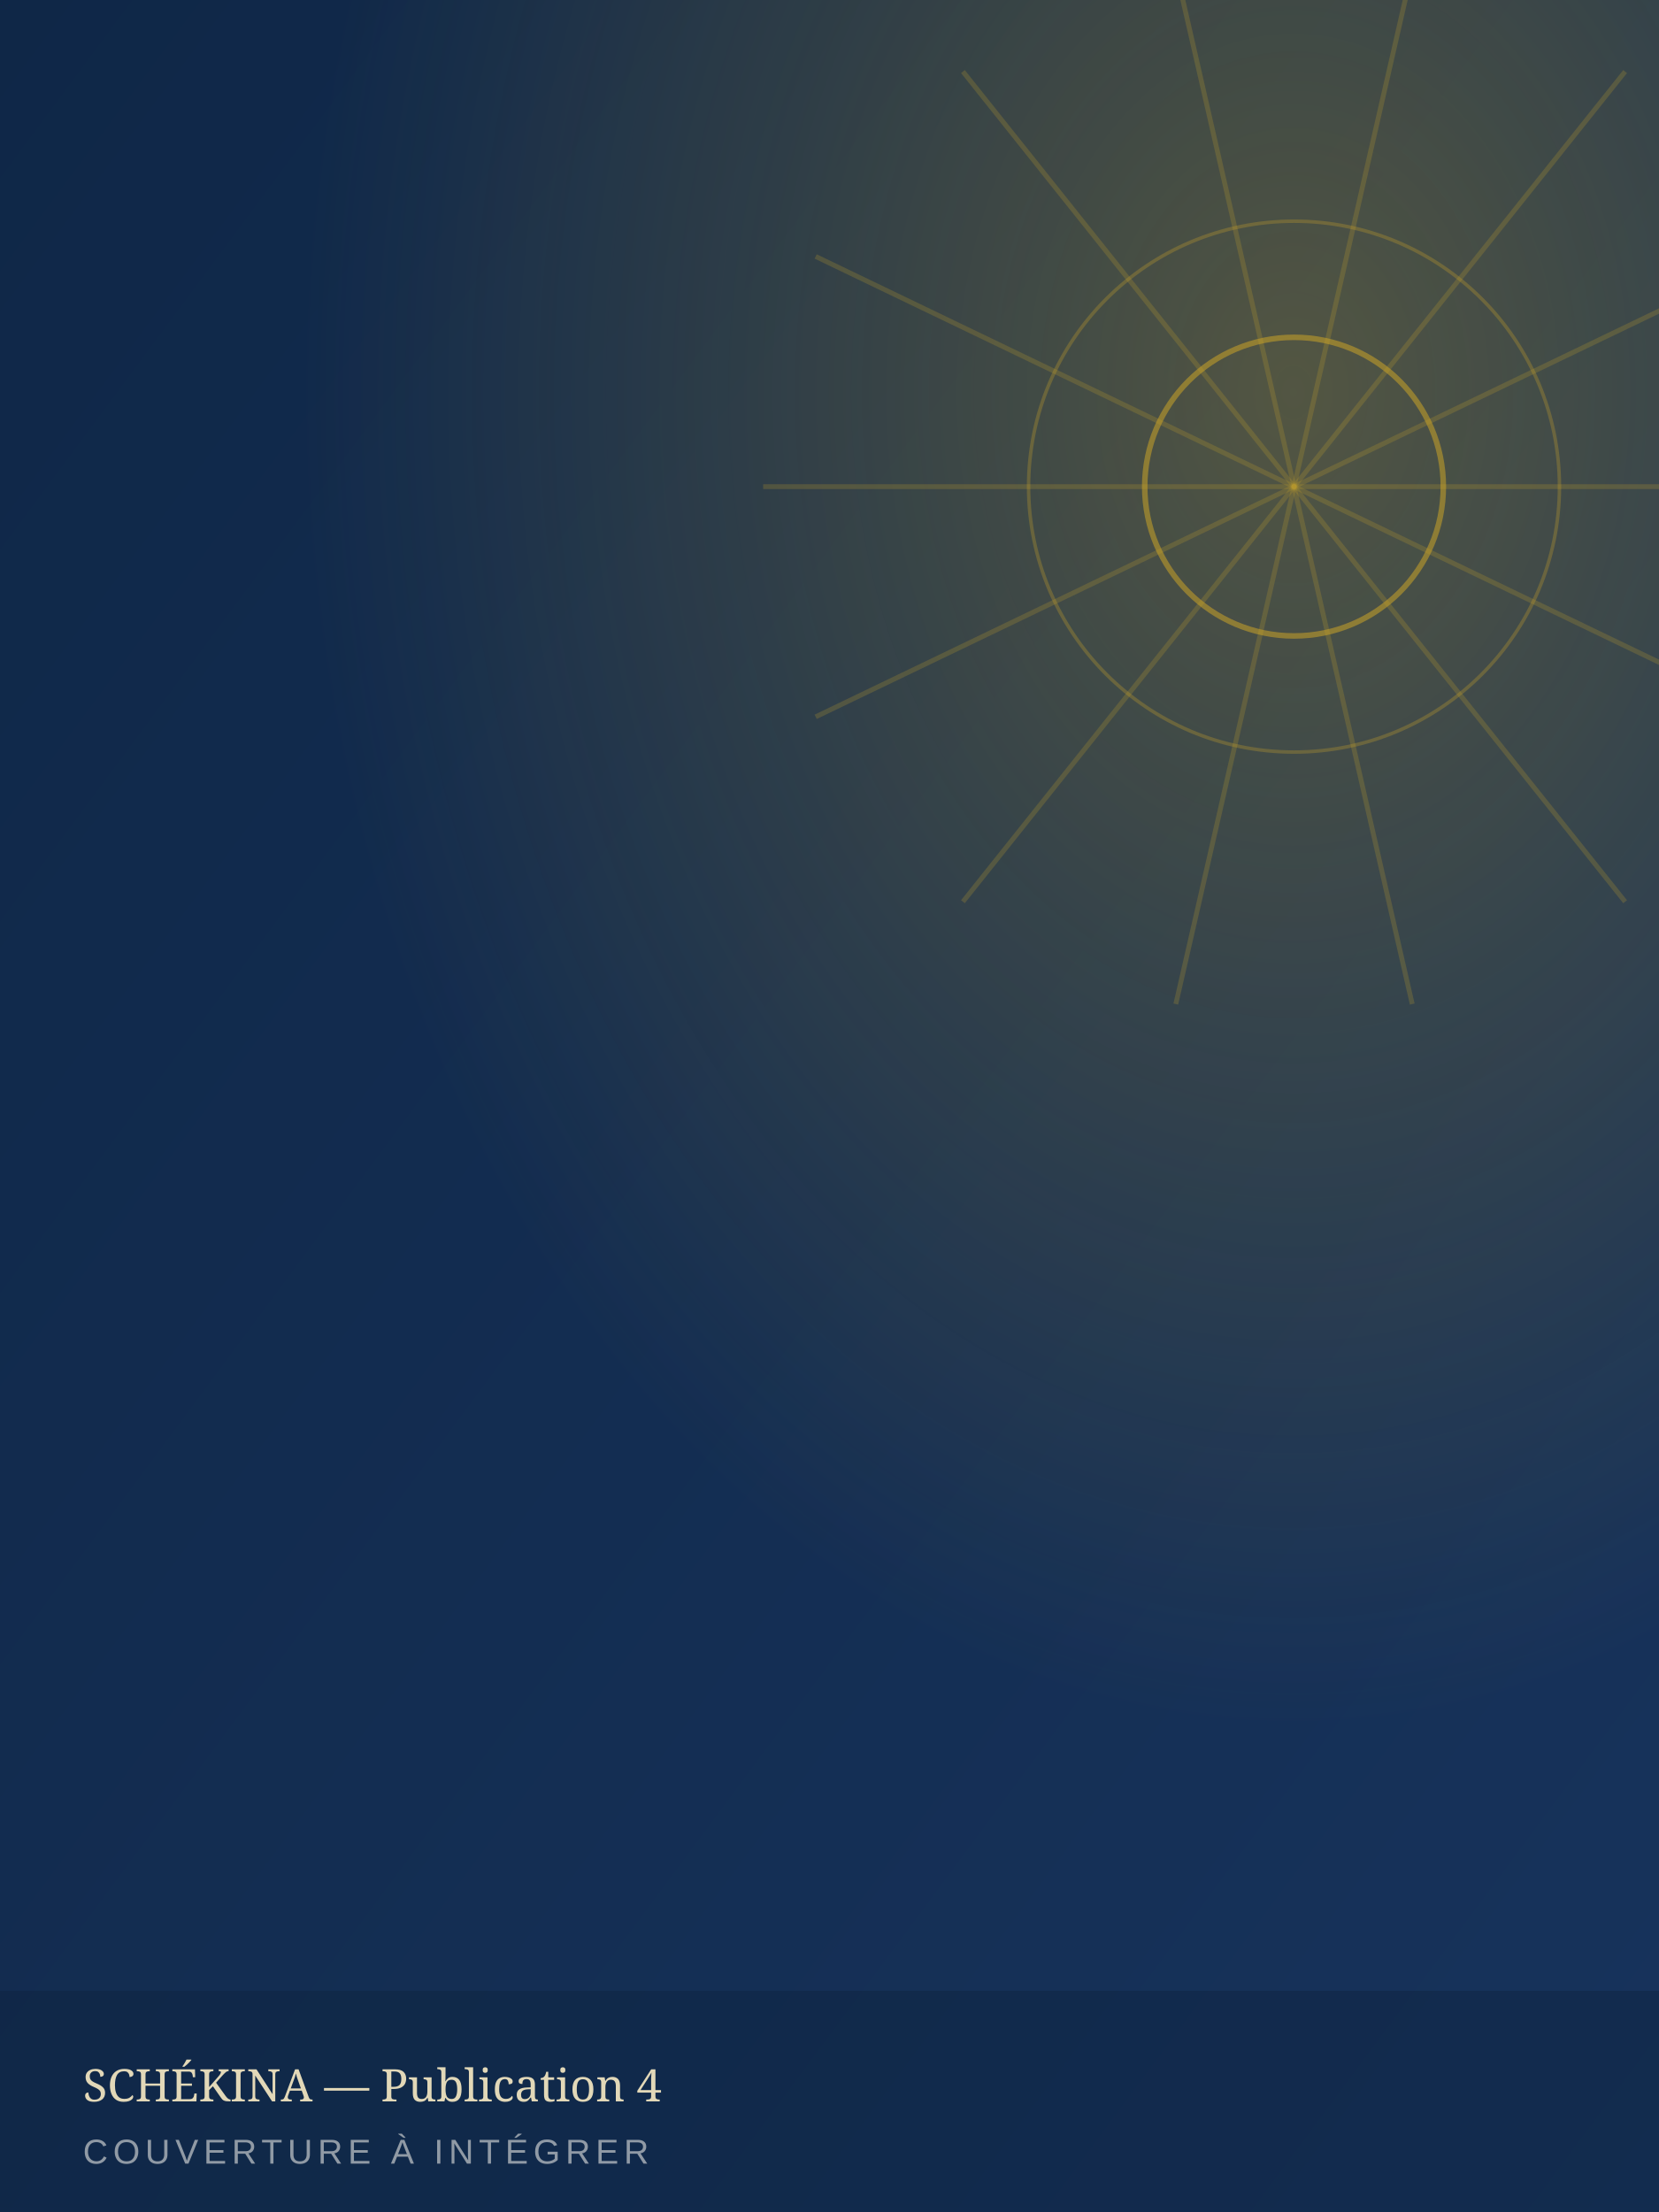
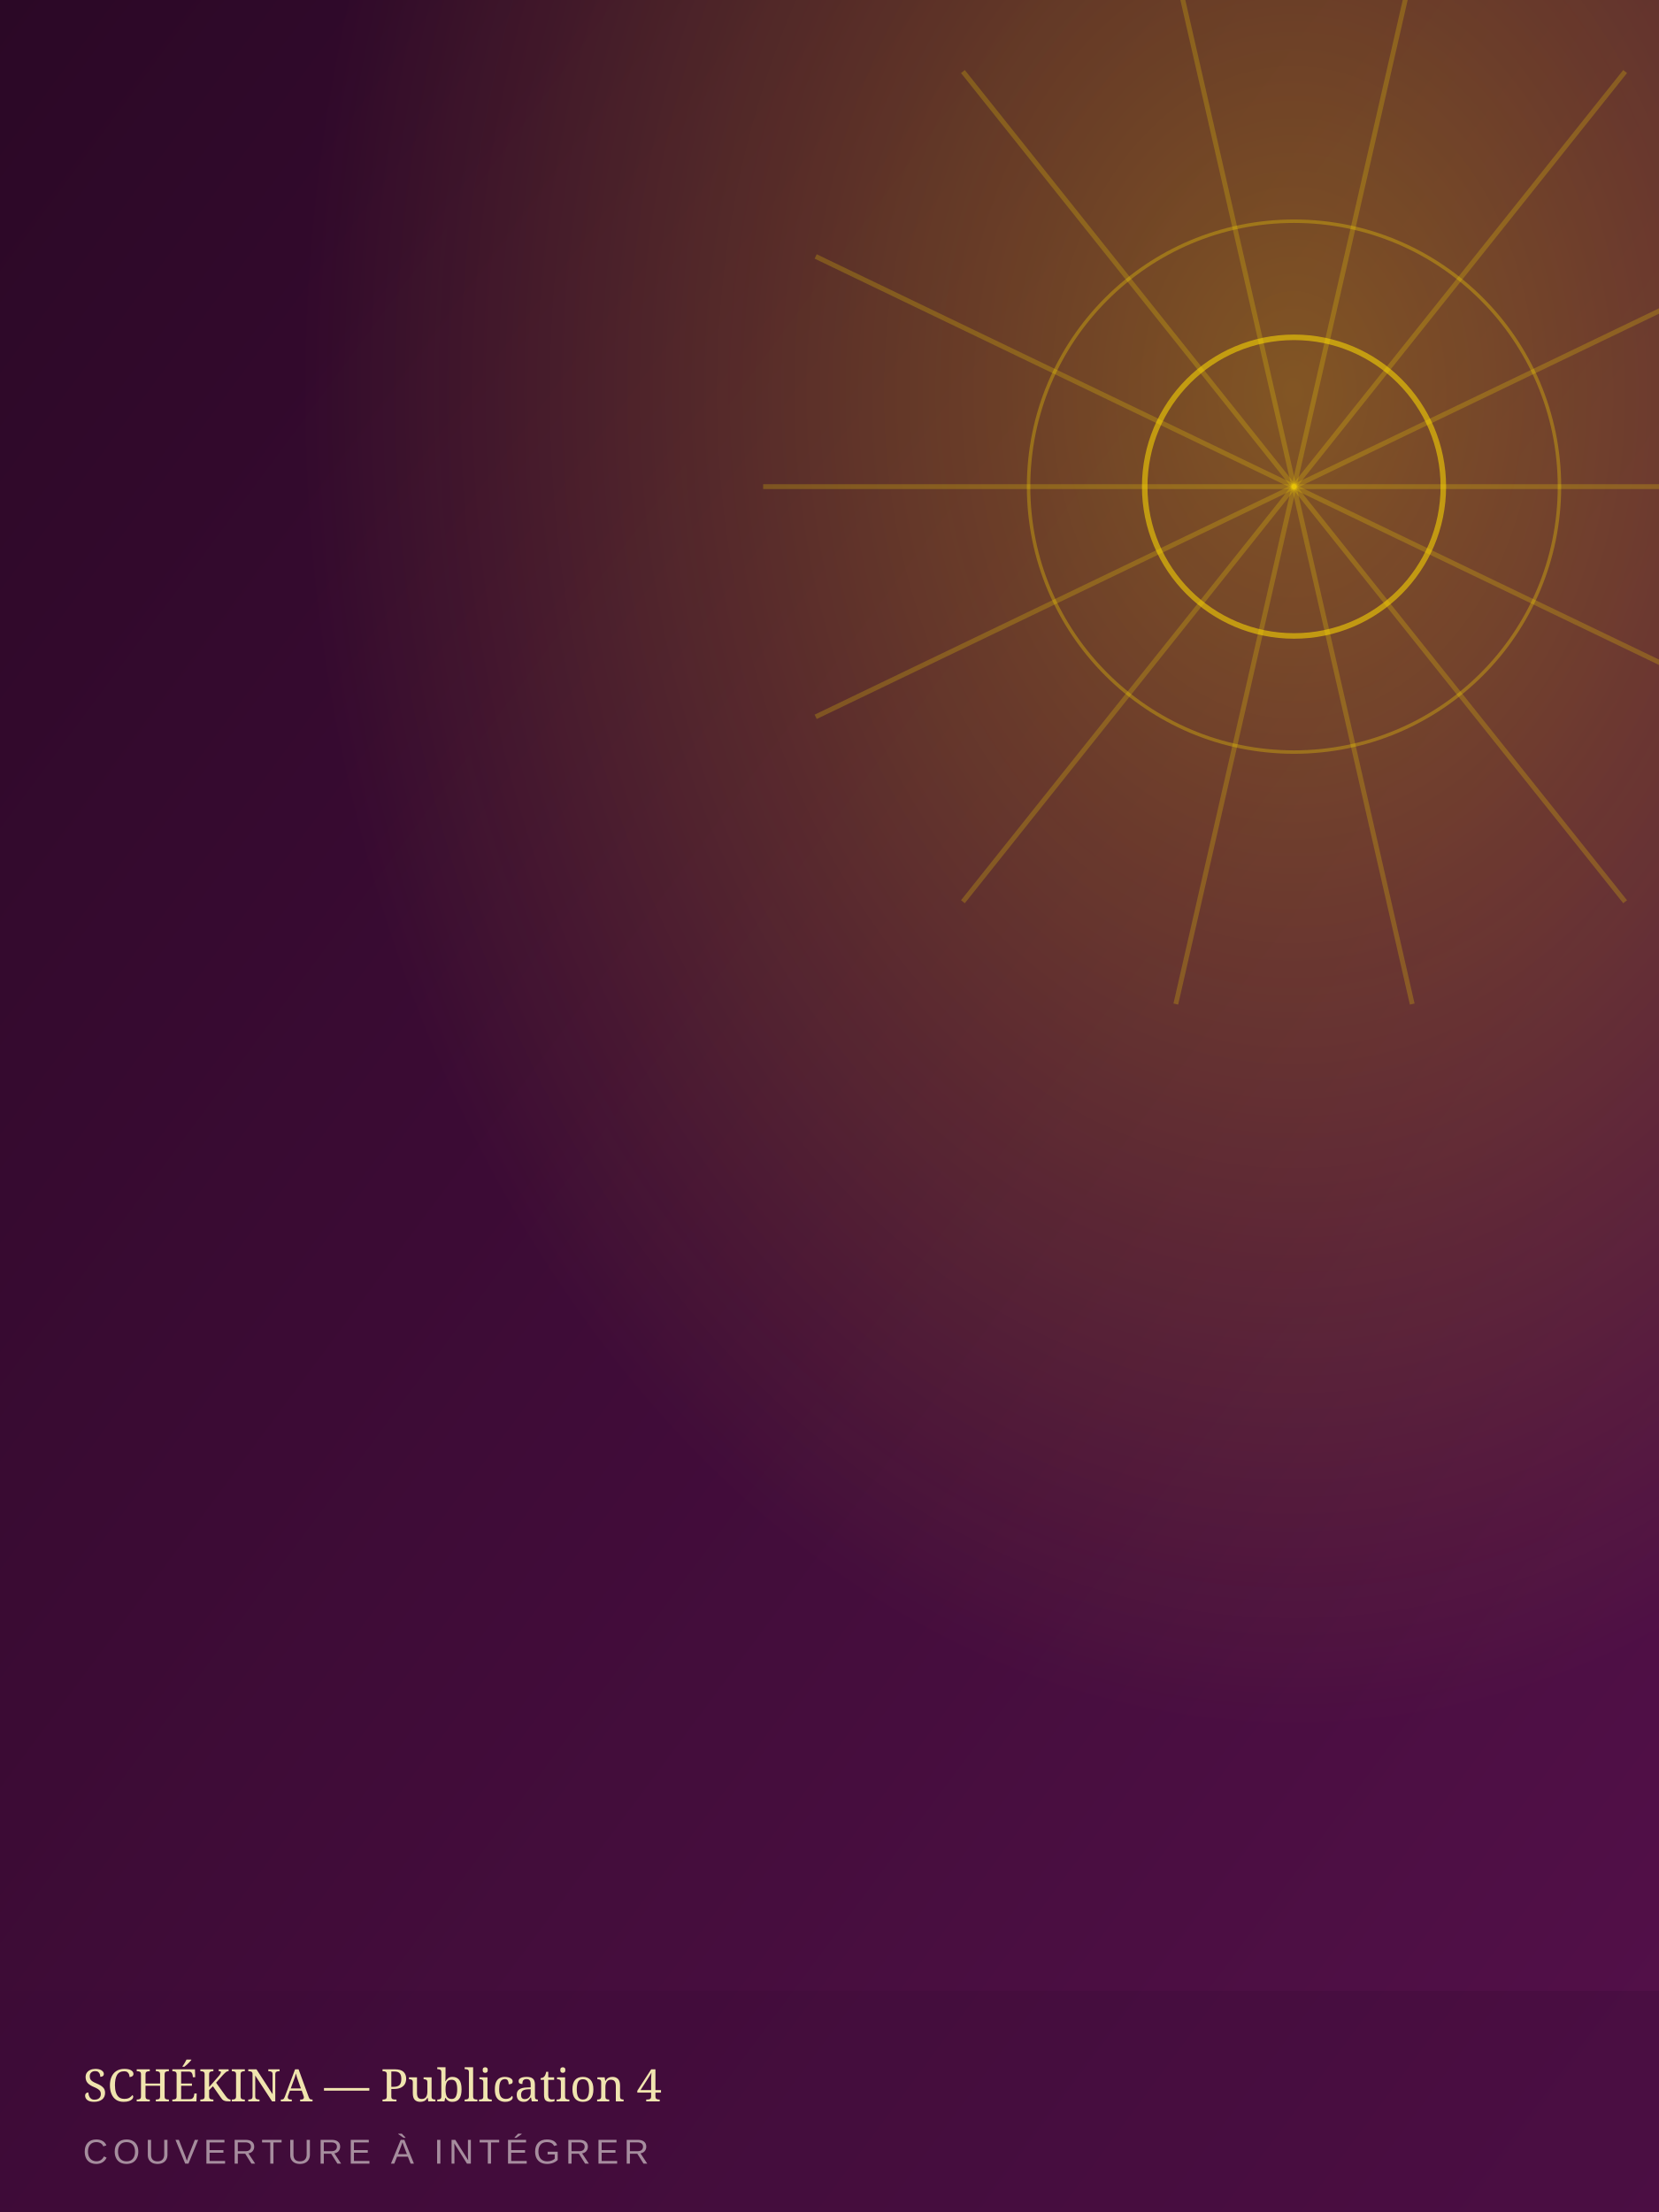
<svg xmlns="http://www.w3.org/2000/svg" viewBox="0 0 480 640" width="480" height="640" role="img" aria-label="SCHÉKINA — Publication 4">
  <defs>
    <linearGradient id="g" x1="0%" y1="0%" x2="100%" y2="100%">
-       <stop offset="0%" stop-color="#0F2747" />
-       <stop offset="100%" stop-color="#17335C" />
+       <stop offset="0%" stop-color="#2B0826" />
+       <stop offset="100%" stop-color="#54104A" />
    </linearGradient>
    <radialGradient id="r" cx="78%" cy="18%" r="60%">
-       <stop offset="0%" stop-color="#C9A227" stop-opacity=".35" />
-       <stop offset="100%" stop-color="#C9A227" stop-opacity="0" />
+       <stop offset="0%" stop-color="#FFDD00" stop-opacity=".35" />
+       <stop offset="100%" stop-color="#FFDD00" stop-opacity="0" />
    </radialGradient>
  </defs>
  <rect width="480" height="640" fill="url(#g)" />
  <rect width="480" height="640" fill="url(#r)" />
-   <line x1="374.4" y1="140.8" x2="528.0" y2="140.8" stroke="#C9A227" stroke-width="1.4" opacity="0.22" />
-   <line x1="374.4" y1="140.8" x2="512.8" y2="207.4" stroke="#C9A227" stroke-width="1.4" opacity="0.22" />
-   <line x1="374.4" y1="140.8" x2="470.2" y2="260.9" stroke="#C9A227" stroke-width="1.4" opacity="0.22" />
-   <line x1="374.4" y1="140.8" x2="408.6" y2="290.5" stroke="#C9A227" stroke-width="1.4" opacity="0.22" />
-   <line x1="374.4" y1="140.8" x2="340.2" y2="290.5" stroke="#C9A227" stroke-width="1.4" opacity="0.22" />
-   <line x1="374.4" y1="140.8" x2="278.6" y2="260.9" stroke="#C9A227" stroke-width="1.4" opacity="0.22" />
-   <line x1="374.4" y1="140.8" x2="236.0" y2="207.4" stroke="#C9A227" stroke-width="1.4" opacity="0.22" />
-   <line x1="374.4" y1="140.8" x2="220.8" y2="140.8" stroke="#C9A227" stroke-width="1.4" opacity="0.22" />
-   <line x1="374.4" y1="140.8" x2="236.0" y2="74.2" stroke="#C9A227" stroke-width="1.4" opacity="0.22" />
-   <line x1="374.4" y1="140.8" x2="278.6" y2="20.7" stroke="#C9A227" stroke-width="1.4" opacity="0.22" />
-   <line x1="374.4" y1="140.8" x2="340.2" y2="-8.9" stroke="#C9A227" stroke-width="1.4" opacity="0.22" />
-   <line x1="374.4" y1="140.8" x2="408.6" y2="-8.9" stroke="#C9A227" stroke-width="1.4" opacity="0.22" />
-   <line x1="374.4" y1="140.8" x2="470.2" y2="20.7" stroke="#C9A227" stroke-width="1.4" opacity="0.22" />
-   <line x1="374.4" y1="140.8" x2="512.8" y2="74.2" stroke="#C9A227" stroke-width="1.4" opacity="0.22" />
-   <circle cx="374.4" cy="140.8" r="43.2" fill="none" stroke="#C9A227" stroke-width="1.6" opacity=".55" />
-   <circle cx="374.4" cy="140.8" r="76.8" fill="none" stroke="#C9A227" stroke-width="1" opacity=".3" />
-   <rect x="0" y="576" width="480" height="64" fill="#0B1F3A" opacity=".38" />
-   <text x="24" y="608" font-family="Georgia, serif" font-size="13" fill="#F4E7C1" opacity=".92">SCHÉKINA — Publication 4</text>
+   <line x1="374.4" y1="140.8" x2="528.0" y2="140.8" stroke="#FFDD00" stroke-width="1.4" opacity="0.22" />
+   <line x1="374.4" y1="140.8" x2="512.8" y2="207.4" stroke="#FFDD00" stroke-width="1.4" opacity="0.22" />
+   <line x1="374.4" y1="140.8" x2="470.2" y2="260.9" stroke="#FFDD00" stroke-width="1.4" opacity="0.22" />
+   <line x1="374.4" y1="140.8" x2="408.6" y2="290.5" stroke="#FFDD00" stroke-width="1.4" opacity="0.22" />
+   <line x1="374.4" y1="140.8" x2="340.2" y2="290.5" stroke="#FFDD00" stroke-width="1.4" opacity="0.22" />
+   <line x1="374.4" y1="140.8" x2="278.6" y2="260.9" stroke="#FFDD00" stroke-width="1.4" opacity="0.22" />
+   <line x1="374.4" y1="140.8" x2="236.0" y2="207.4" stroke="#FFDD00" stroke-width="1.4" opacity="0.22" />
+   <line x1="374.4" y1="140.8" x2="220.8" y2="140.8" stroke="#FFDD00" stroke-width="1.4" opacity="0.22" />
+   <line x1="374.4" y1="140.8" x2="236.0" y2="74.2" stroke="#FFDD00" stroke-width="1.4" opacity="0.22" />
+   <line x1="374.4" y1="140.8" x2="278.6" y2="20.7" stroke="#FFDD00" stroke-width="1.4" opacity="0.22" />
+   <line x1="374.4" y1="140.8" x2="340.2" y2="-8.9" stroke="#FFDD00" stroke-width="1.4" opacity="0.22" />
+   <line x1="374.4" y1="140.8" x2="408.6" y2="-8.9" stroke="#FFDD00" stroke-width="1.4" opacity="0.22" />
+   <line x1="374.4" y1="140.8" x2="470.2" y2="20.7" stroke="#FFDD00" stroke-width="1.4" opacity="0.22" />
+   <line x1="374.4" y1="140.8" x2="512.8" y2="74.2" stroke="#FFDD00" stroke-width="1.4" opacity="0.22" />
+   <circle cx="374.4" cy="140.8" r="43.2" fill="none" stroke="#FFDD00" stroke-width="1.6" opacity=".55" />
+   <circle cx="374.4" cy="140.8" r="76.8" fill="none" stroke="#FFDD00" stroke-width="1" opacity=".3" />
+   <rect x="0" y="576" width="480" height="64" fill="#3D0B37" opacity=".38" />
+   <text x="24" y="608" font-family="Georgia, serif" font-size="13" fill="#FFF6B8" opacity=".92">SCHÉKINA — Publication 4</text>
  <text x="24" y="626" font-family="Arial, sans-serif" font-size="10" letter-spacing="1.5" fill="#FAF7F0" opacity=".55">COUVERTURE À INTÉGRER</text>
</svg>
